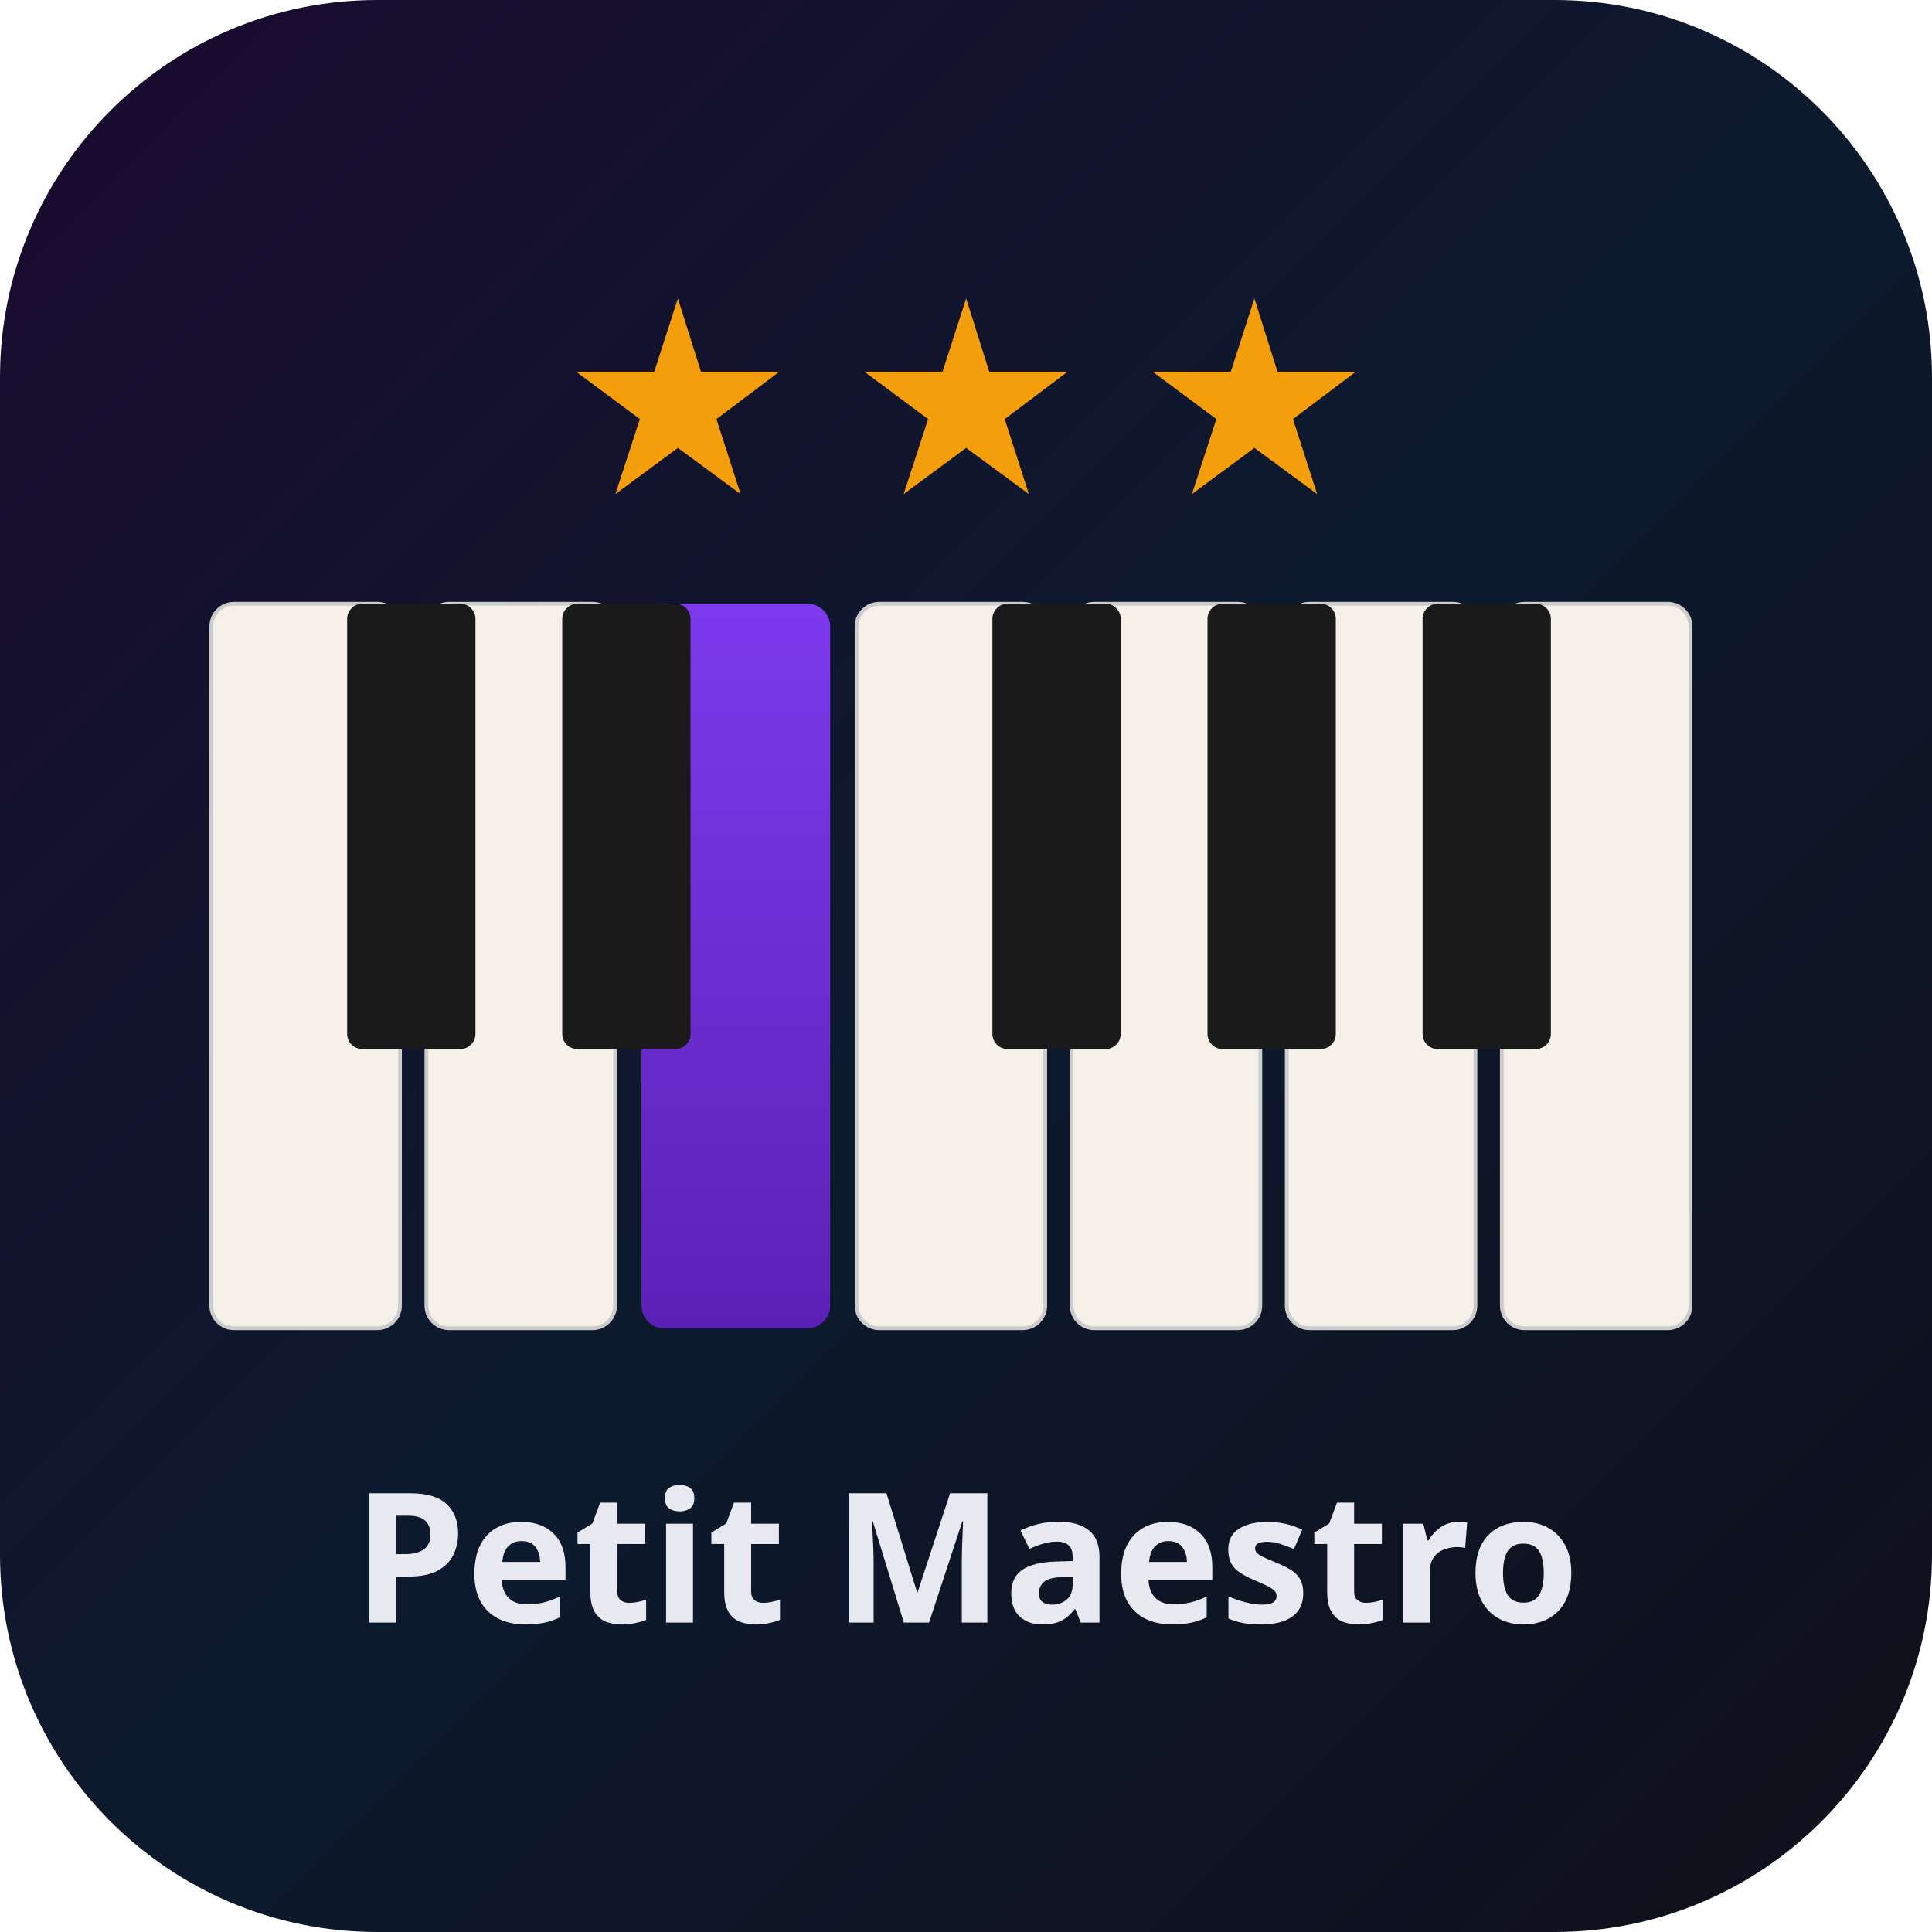
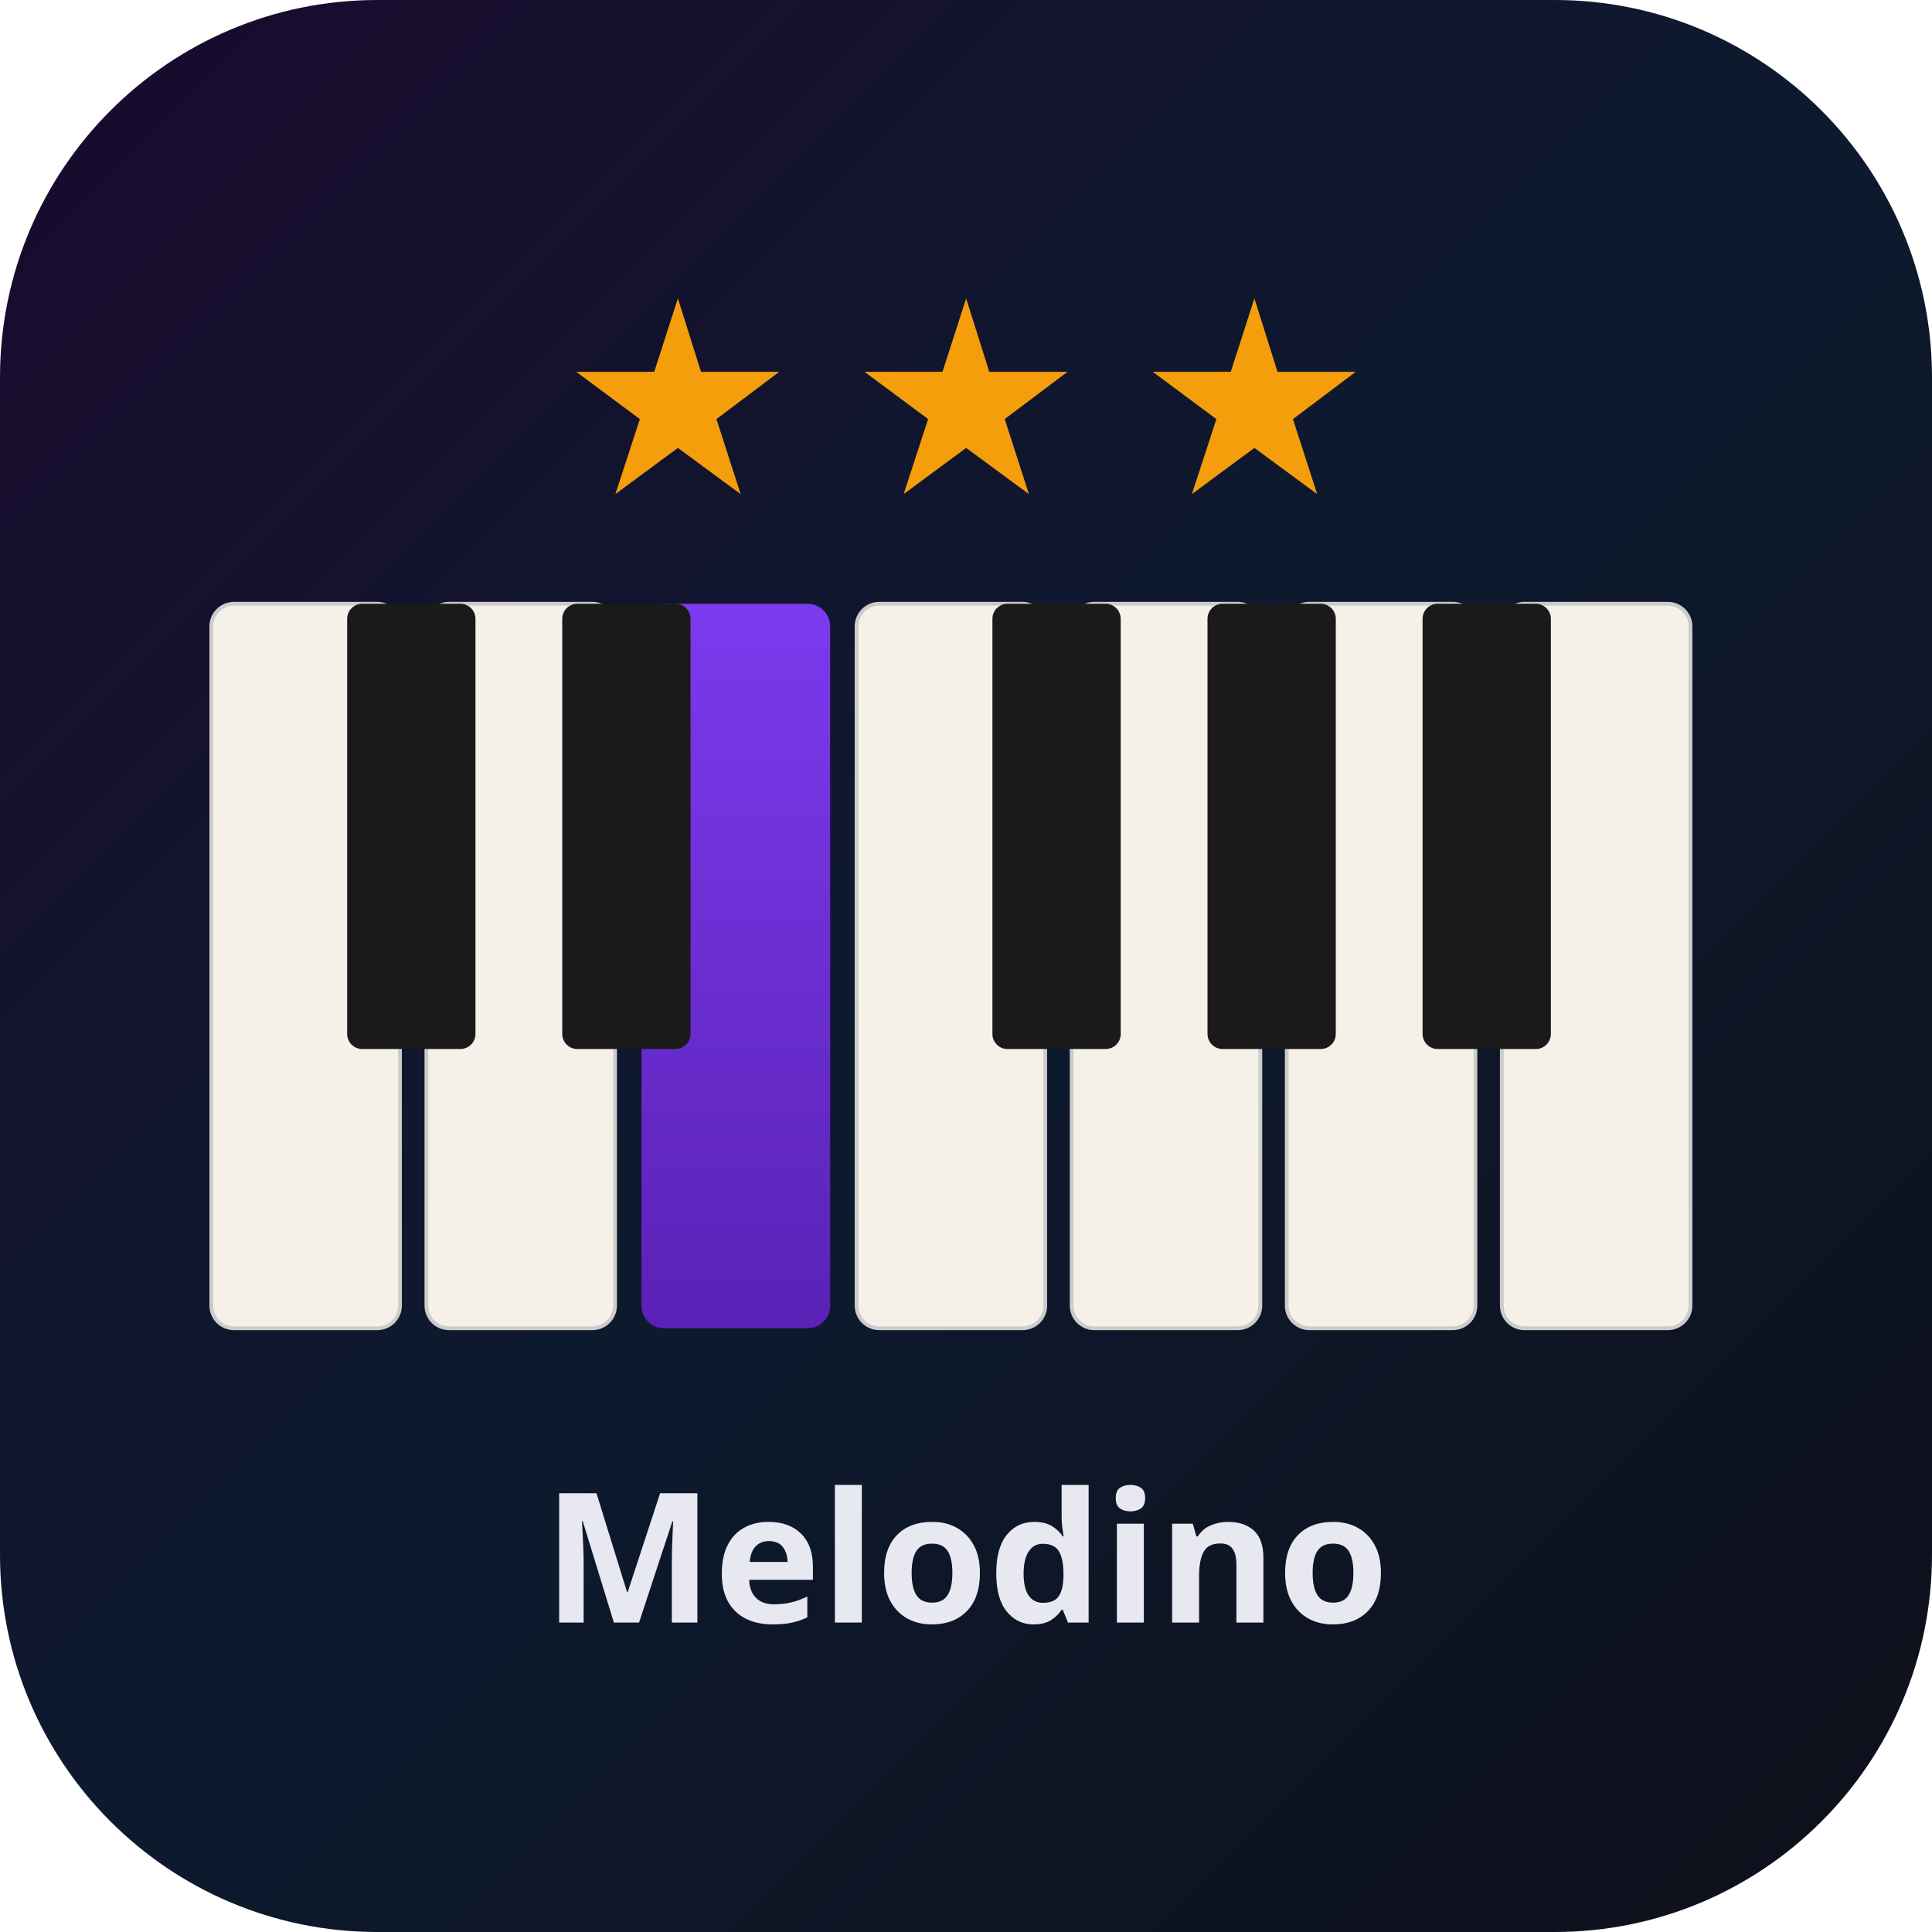
<svg xmlns="http://www.w3.org/2000/svg" viewBox="0 0 512 512" width="512" height="512">
  <defs>
    <linearGradient id="bg" x1="0%" y1="0%" x2="100%" y2="100%">
      <stop offset="0%" stop-color="#1a0a2e" />
      <stop offset="50%" stop-color="#0d1a2e" />
      <stop offset="100%" stop-color="#0F0F1A" />
    </linearGradient>
    <linearGradient id="key" x1="0%" y1="0%" x2="0%" y2="100%">
      <stop offset="0%" stop-color="#7C3AED" />
      <stop offset="100%" stop-color="#5B21B6" />
    </linearGradient>
  </defs>
  <rect width="512" height="512" rx="100" fill="url(#bg)" />
  <g transform="translate(56, 160)">
    <rect x="0" y="0" width="50" height="192" rx="6" fill="#F5F0E8" stroke="#ccc" stroke-width="1" />
    <rect x="57" y="0" width="50" height="192" rx="6" fill="#F5F0E8" stroke="#ccc" stroke-width="1" />
    <rect x="114" y="0" width="50" height="192" rx="6" fill="url(#key)" />
    <rect x="171" y="0" width="50" height="192" rx="6" fill="#F5F0E8" stroke="#ccc" stroke-width="1" />
    <rect x="228" y="0" width="50" height="192" rx="6" fill="#F5F0E8" stroke="#ccc" stroke-width="1" />
    <rect x="285" y="0" width="50" height="192" rx="6" fill="#F5F0E8" stroke="#ccc" stroke-width="1" />
    <rect x="342" y="0" width="50" height="192" rx="6" fill="#F5F0E8" stroke="#ccc" stroke-width="1" />
    <rect x="36" y="0" width="34" height="118" rx="4" fill="#1A1A1A" />
    <rect x="93" y="0" width="34" height="118" rx="4" fill="#1A1A1A" />
    <rect x="207" y="0" width="34" height="118" rx="4" fill="#1A1A1A" />
    <rect x="264" y="0" width="34" height="118" rx="4" fill="#1A1A1A" />
    <rect x="321" y="0" width="34" height="118" rx="4" fill="#1A1A1A" />
  </g>
  <text x="256" y="130" text-anchor="middle" font-size="72" fill="#F59E0B">★ ★ ★</text>
-   <text x="256" y="430" text-anchor="middle" font-family="sans-serif" font-weight="800" font-size="48" fill="#E8E8F0">Petit Maestro</text>
+   <text x="256" y="430" text-anchor="middle" font-family="sans-serif" font-weight="800" font-size="48" fill="#E8E8F0">Melodino</text>
</svg>
